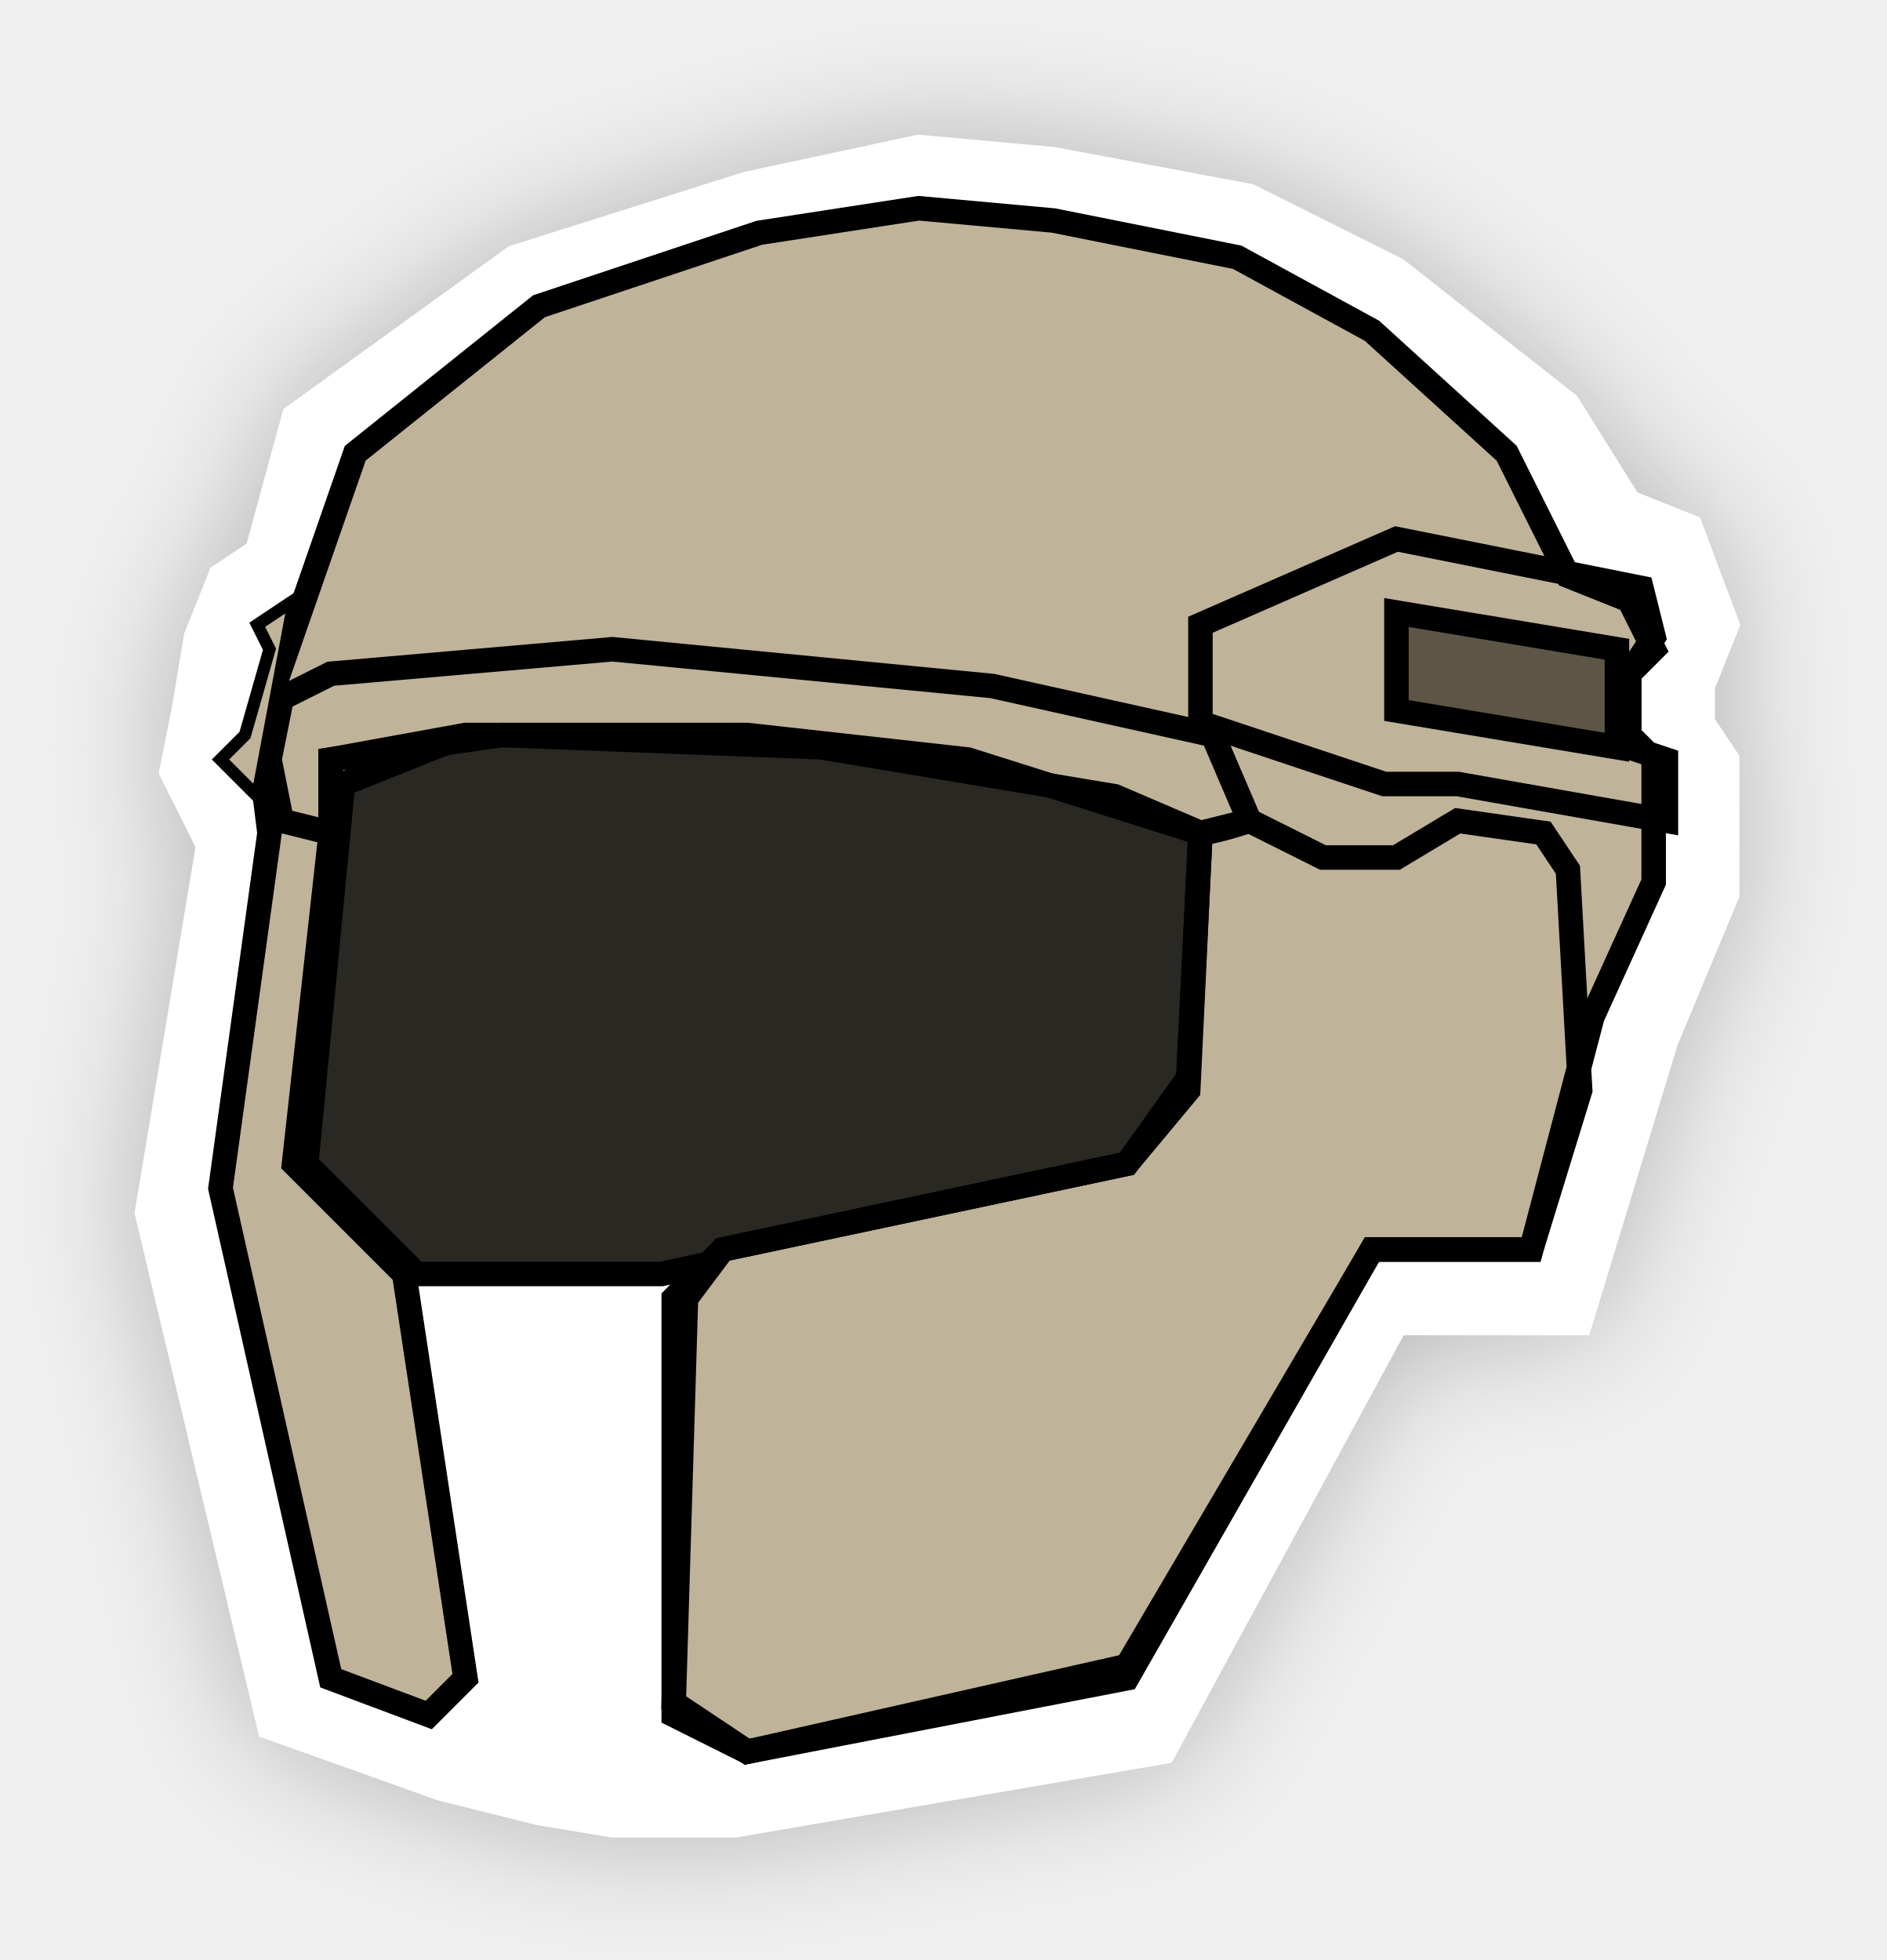
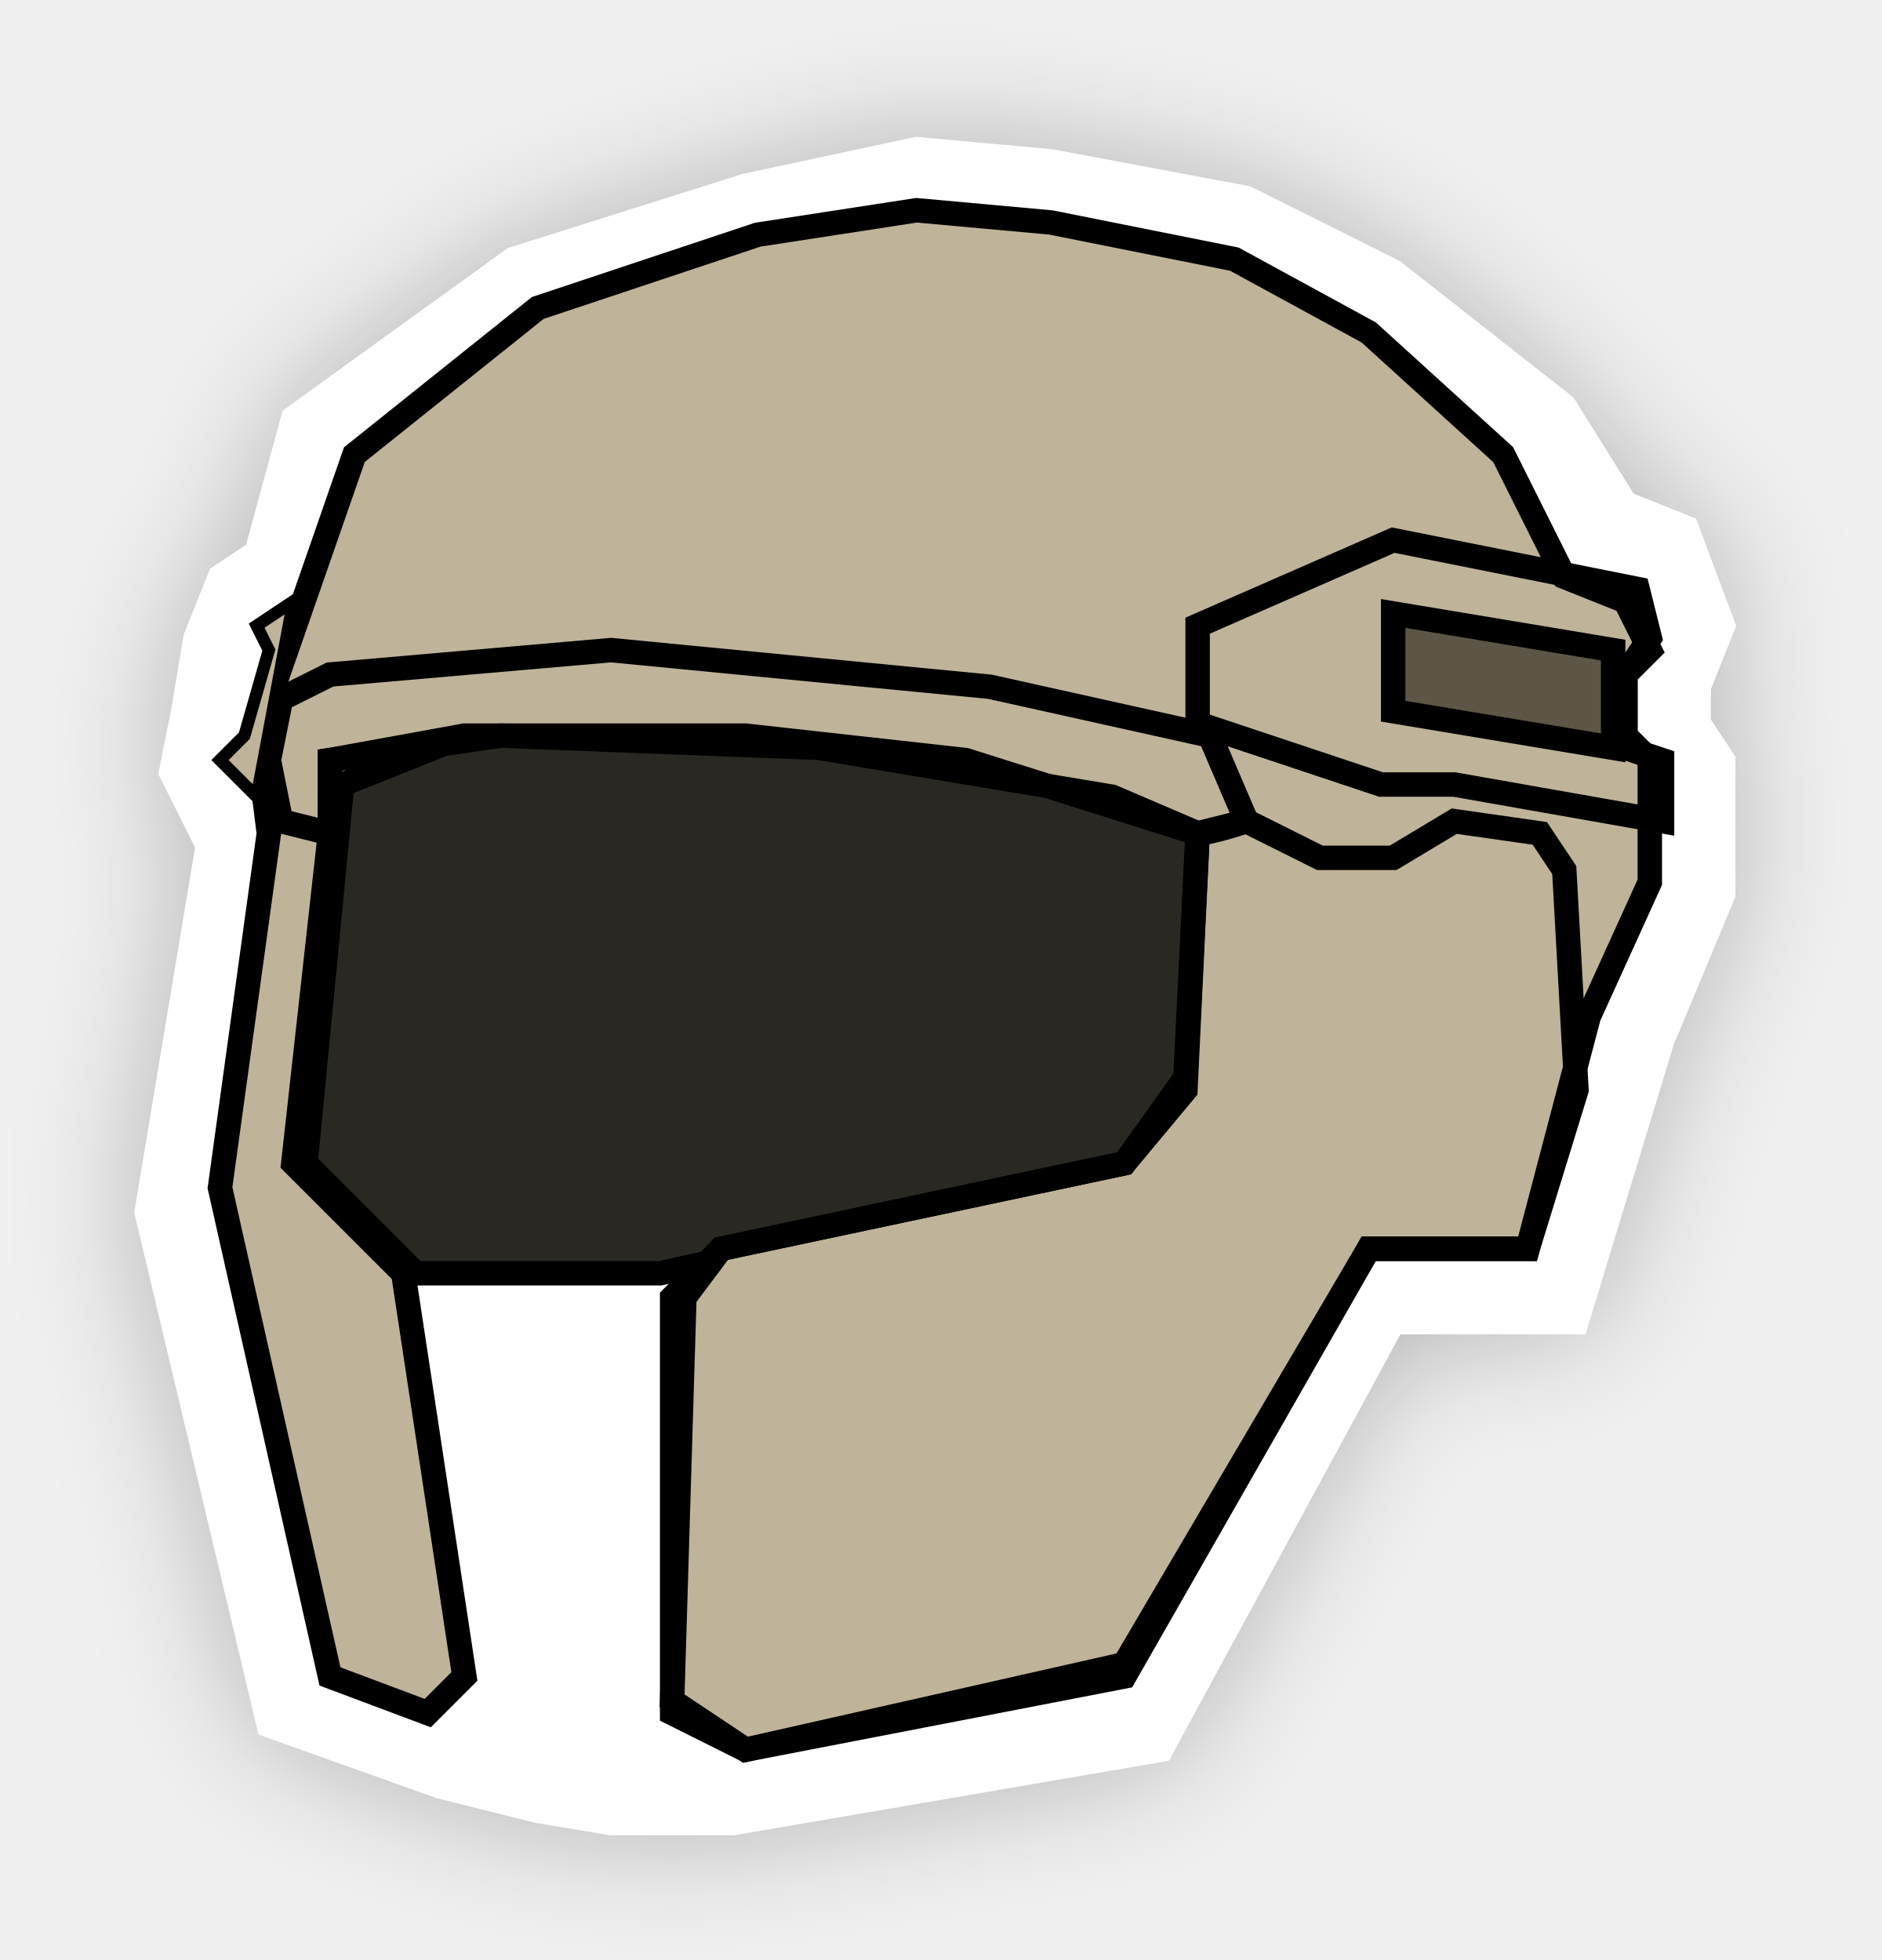
- <svg xmlns="http://www.w3.org/2000/svg" width="77" height="80" viewBox="0 0 77 80" fill="none">
+ <svg xmlns="http://www.w3.org/2000/svg" width="48" height="50" viewBox="0 0 77 80" fill="none">
  <g filter="url(#filter0_d)">
    <path d="M11 70.5L6 49.5L8.5 34.5L7 31.5L7.5 29L8 26L9 23.5L10.5 22.5L12 17L21 10.5L30.5 7.5L37.5 6L43 6.5L51 8L57 11L64 16.5L66.5 20.5L69 21.5L70.5 25.5L69.5 28V29.5L70.5 31V36.5L68 42.5L64.5 54H57L47.5 71.5L30 74.5H25L22 74L18 73L11 70.5Z" fill="white" />
    <path d="M11 70.5L6 49.5L8.5 34.5L7 31.5L7.5 29L8 26L9 23.5L10.5 22.5L12 17L21 10.5L30.5 7.5L37.5 6L43 6.5L51 8L57 11L64 16.5L66.5 20.5L69 21.5L70.5 25.5L69.5 28V29.5L70.5 31V36.5L68 42.5L64.5 54H57L47.5 71.5L30 74.5H25L22 74L18 73L11 70.5Z" stroke="white" />
  </g>
  <path d="M12.5 47.5L14 32L19 30H30L40 31L49 34V44L46 47.5L38.5 49.5L27 52H17L12.5 47.5Z" fill="#292822" stroke="black" />
  <path d="M13.5 68.5L9 48.5L11 34L10.5 30L14.5 18.5L22 12.5L31 9.5L37.5 8.5L43 9L50.5 10.5L56 13.5L61.5 18.5L64 23.5L66.5 24.5L67.5 26.5L66.5 27.5V30L67.5 31V36L65 41.5L62.5 51H56L46 68.5L30.5 71.5L27.5 70V53L29.5 51L46 47.5L48.5 44.5L49 34L45.5 32.5L33.5 30.5L20.5 30L13.5 31V34L12 47.5L16.5 52L19 68.5L17.5 70L13.5 68.5Z" fill="#BFB399" stroke="black" />
  <path d="M51 33.5C50.5 33.667 49.4 34 49 34L48.5 44L46 47.5L29.5 51L28 53L27.5 69.5L30.5 71.5L46 68L56 51H62.5L64.5 44.5L64 35.5L63 34L59.5 33.5L57 35H54L51 33.5Z" stroke="black" />
  <path d="M11 31L11.5 28.5L13.5 27.5L25 26.5L40.5 28L49.5 30L51 33.5L49 34L39.5 31L30.5 30H19L13.5 31V34L11.5 33.5L11 31Z" stroke="black" />
  <path d="M49 25.5L57 22L67 24L67.5 26L66.5 27.5V30.5L68 31V33.5L59.5 32H56.5L49 29.5V25.5Z" stroke="black" />
  <path d="M10.5 25.5L12 24.5L10.5 32.5L9 31L10 30L11 26.5L10.5 25.5Z" fill="#BFB399" stroke="black" stroke-width="0.5" />
  <path d="M57 29V25L66 26.5V30.5L57 29Z" fill="#5D5646" stroke="black" />
  <defs>
    <filter id="filter0_d" x="0.49" y="0.495" width="75.546" height="79.505" filterUnits="userSpaceOnUse" color-interpolation-filters="sRGB">
      <feFlood flood-opacity="0" result="BackgroundImageFix" />
      <feColorMatrix in="SourceAlpha" type="matrix" values="0 0 0 0 0 0 0 0 0 0 0 0 0 0 0 0 0 0 127 0" />
      <feOffset />
      <feGaussianBlur stdDeviation="2.5" />
      <feColorMatrix type="matrix" values="0 0 0 0 0 0 0 0 0 0 0 0 0 0 0 0 0 0 0.25 0" />
      <feBlend mode="normal" in2="BackgroundImageFix" result="effect1_dropShadow" />
      <feBlend mode="normal" in="SourceGraphic" in2="effect1_dropShadow" result="shape" />
    </filter>
  </defs>
</svg>
